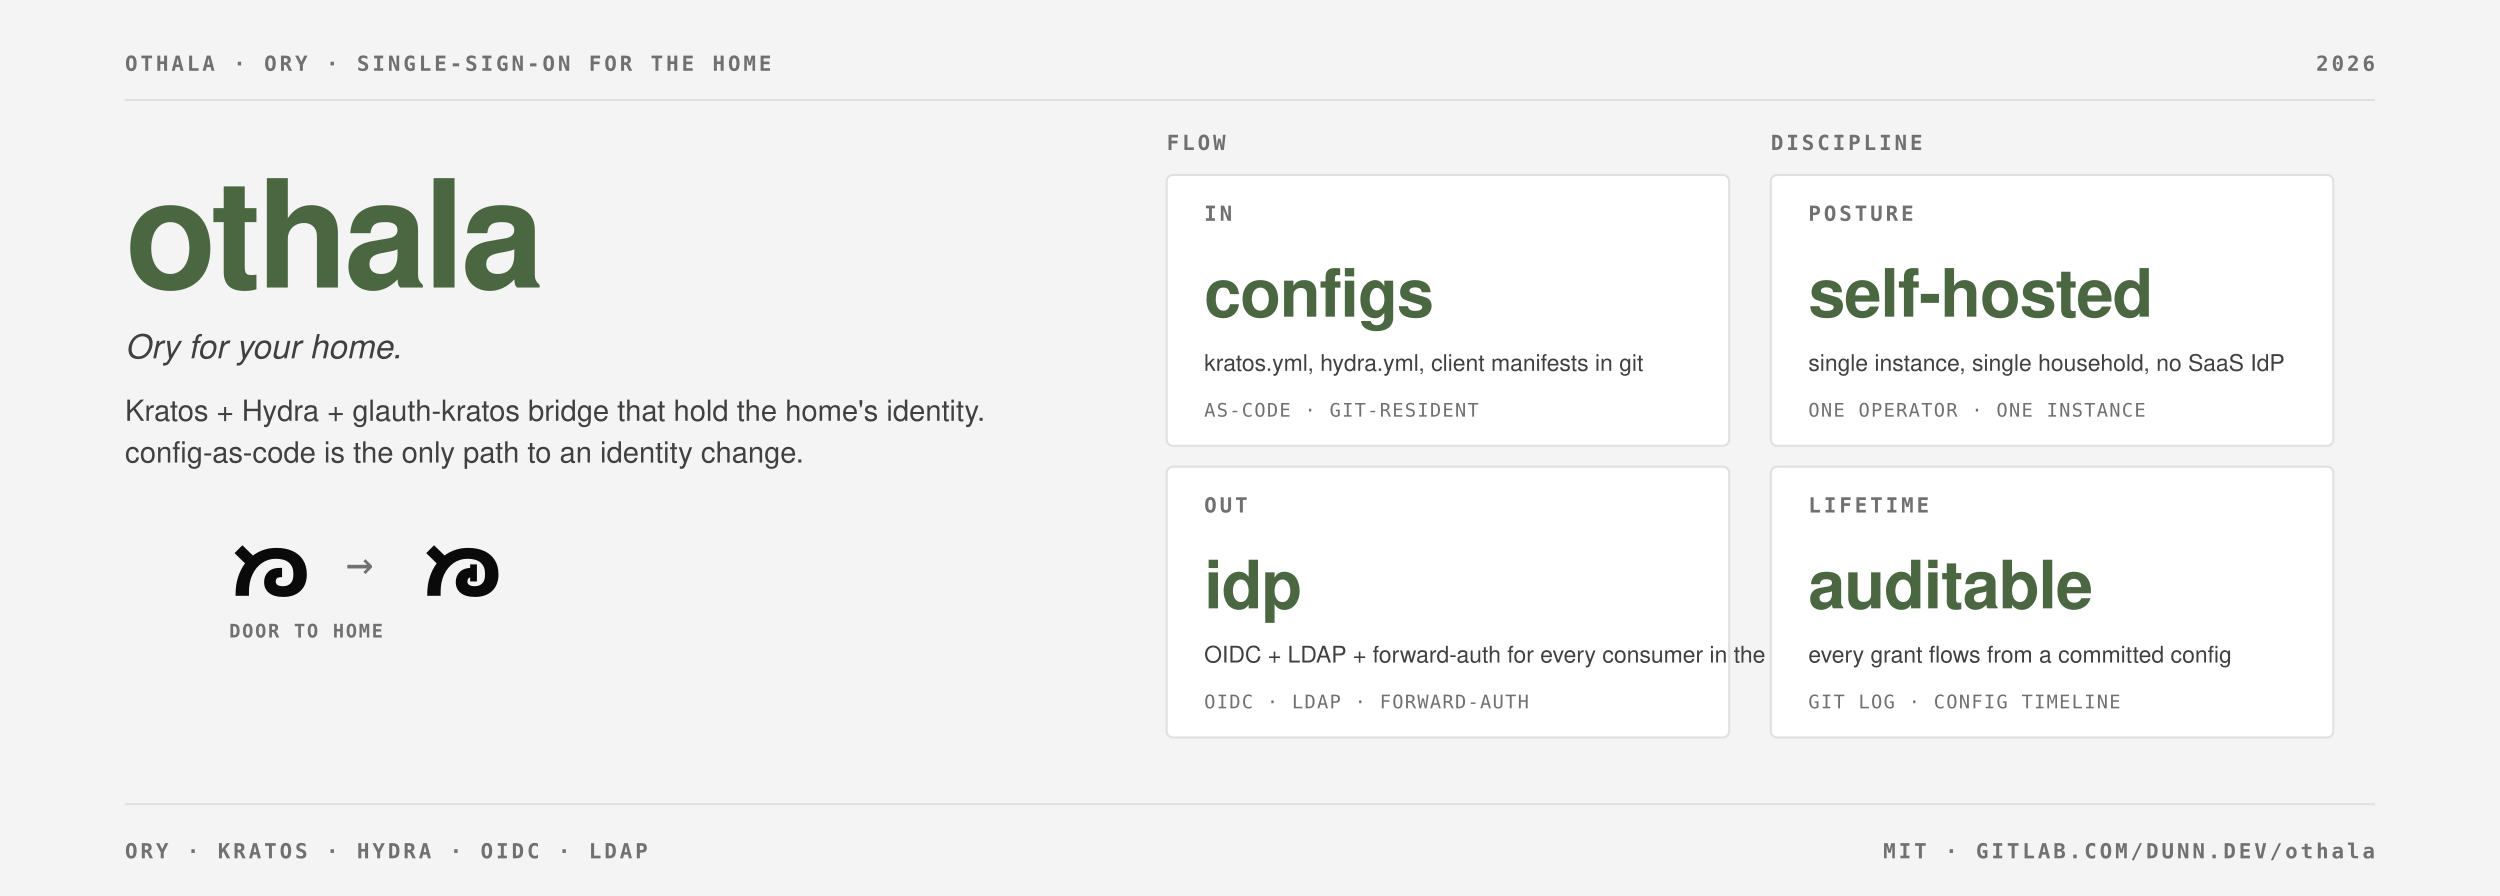
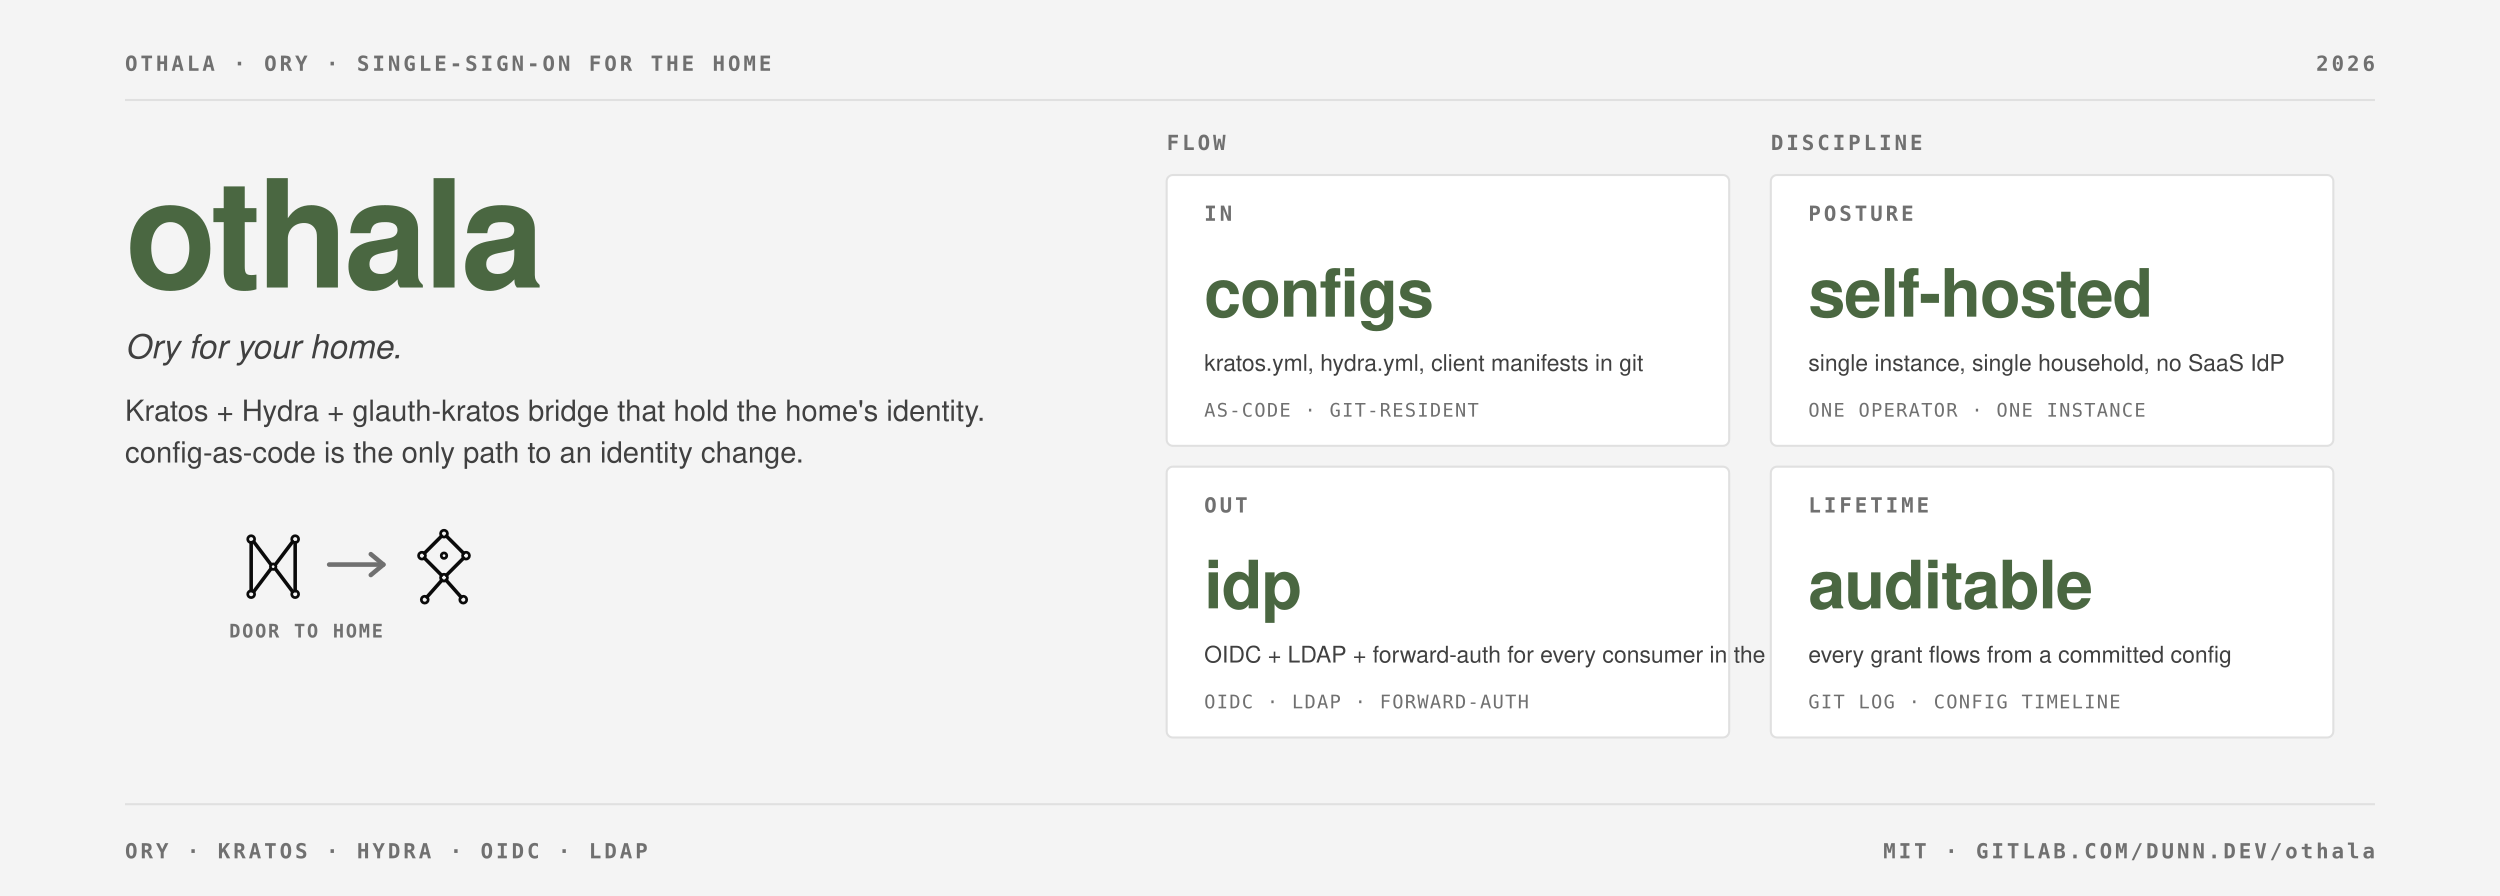
<svg xmlns="http://www.w3.org/2000/svg" viewBox="0 0 1200 430" width="1200" height="430" font-family="IBM Plex Sans, Helvetica, Arial, sans-serif" role="img" aria-label="othala hero: Ory Kratos + Hydra identity provider for your home — the door (dagaz) to home (othala).">
  <rect x="0" y="0" width="1200" height="430" fill="#f4f4f4" />
  <g font-family="IBM Plex Sans, Helvetica, Arial, sans-serif">
    <text x="60" y="34" font-size="10" font-weight="600" font-family="IBM Plex Mono, Menlo, monospace" fill="#707070" letter-spacing="1.4">OTHALA · ORY · SINGLE-SIGN-ON FOR THE HOME</text>
    <text x="1140" y="34" text-anchor="end" font-size="10" font-weight="600" font-family="IBM Plex Mono, Menlo, monospace" fill="#707070" letter-spacing="1.4">2026</text>
    <line x1="60" y1="48" x2="1140" y2="48" stroke="#e0e0e0" stroke-width="1" />
    <text x="60" y="138" font-size="72" font-weight="700" fill="#4a6741" letter-spacing="-2">othala</text>
    <text x="60" y="172" font-size="16" font-style="italic" fill="#404040">Ory for your home.</text>
    <text x="60" y="202" font-size="14" fill="#404040">Kratos + Hydra + glauth-kratos bridge that hold the home's identity.</text>
    <text x="60" y="222" font-size="14" fill="#404040">config-as-code is the only path to an identity change.</text>
    <g transform="translate(110 246)" font-family="IBM Plex Mono, Menlo, monospace">
-       <text x="0" y="40" font-size="44" font-weight="700" fill="#0a0a0a">ᘞ</text>
-       <text x="56" y="32" font-size="22" fill="#707070">→</text>
-       <text x="92" y="40" font-size="44" font-weight="700" fill="#0a0a0a">ᘟ</text>
+       <g transform="translate(0 4.88) scale(0.66)" stroke="#0a0a0a" stroke-width="2.6" stroke-linecap="round" fill="none">
+         <line x1="16" y1="14.5" x2="16" y2="49.5" />
+         <line x1="48" y1="14.5" x2="48" y2="49.5" />
+         <line x1="17.9" y1="13.9" x2="30.1" y2="30.1" />
+         <line x1="33.9" y1="33.9" x2="46.1" y2="50.1" />
+         <line x1="17.9" y1="50.1" x2="30.1" y2="33.9" />
+         <line x1="33.9" y1="30.1" x2="46.1" y2="13.9" />
+         <circle cx="16" cy="12" r="2.5" stroke-width="2" />
+         <circle cx="48" cy="12" r="2.5" stroke-width="2" />
+         <circle cx="16" cy="52" r="2.5" stroke-width="2" />
+         <circle cx="48" cy="52" r="2.5" stroke-width="2" />
+         <circle cx="32" cy="32" r="2" stroke-width="2" />
+       </g>
+       <g stroke="#707070" stroke-width="2.2" stroke-linecap="round" stroke-linejoin="round" fill="none">
+         <line x1="48" y1="25" x2="74" y2="25" />
+         <polyline points="68,20 74,25 68,30" />
+       </g>
+       <g transform="translate(82 4.88) scale(0.66)" stroke="#0a0a0a" stroke-width="2.6" stroke-linecap="round" fill="none">
+         <line x1="33.8" y1="9.8" x2="46.2" y2="22.2" />
+         <line x1="46.2" y1="25.8" x2="33.8" y2="38.2" />
+         <line x1="30.2" y1="38.2" x2="17.8" y2="25.8" />
+         <line x1="17.8" y1="22.2" x2="30.2" y2="9.8" />
+         <line x1="30.4" y1="41.9" x2="19.6" y2="54.1" />
+         <line x1="33.6" y1="41.9" x2="44.4" y2="54.1" />
+         <circle cx="32" cy="8" r="2.5" stroke-width="2" />
+         <circle cx="48" cy="24" r="2.5" stroke-width="2" />
+         <circle cx="32" cy="40" r="2.5" stroke-width="2" />
+         <circle cx="16" cy="24" r="2.5" stroke-width="2" />
+         <circle cx="18" cy="56" r="2.5" stroke-width="2" />
+         <circle cx="46" cy="56" r="2.5" stroke-width="2" />
+         <circle cx="32" cy="24" r="2" stroke-width="2" />
+       </g>
      <text x="0" y="60" font-size="9" font-weight="700" fill="#707070" letter-spacing="0.8">DOOR TO HOME</text>
    </g>
    <text x="560" y="72" font-size="10" font-weight="700" font-family="IBM Plex Mono, Menlo, monospace" fill="#707070" letter-spacing="1.4">FLOW</text>
    <text x="850" y="72" font-size="10" font-weight="700" font-family="IBM Plex Mono, Menlo, monospace" fill="#707070" letter-spacing="1.4">DISCIPLINE</text>
    <rect x="560" y="84" width="270" height="130" rx="3" fill="#ffffff" stroke="#e0e0e0" stroke-width="1" />
    <text x="578" y="106" font-size="10" font-weight="700" font-family="IBM Plex Mono, Menlo, monospace" fill="#707070" letter-spacing="1.4">IN</text>
    <text x="578" y="152" font-size="32" font-weight="700" fill="#4a6741" letter-spacing="-0.5">configs</text>
    <text x="578" y="178" font-size="11" fill="#404040">kratos.yml, hydra.yml, client manifests in git</text>
    <text x="578" y="200" font-size="9" font-family="IBM Plex Mono, Menlo, monospace" fill="#707070" letter-spacing="0.6">AS-CODE · GIT-RESIDENT</text>
    <rect x="850" y="84" width="270" height="130" rx="3" fill="#ffffff" stroke="#e0e0e0" stroke-width="1" />
    <text x="868" y="106" font-size="10" font-weight="700" font-family="IBM Plex Mono, Menlo, monospace" fill="#707070" letter-spacing="1.4">POSTURE</text>
    <text x="868" y="152" font-size="32" font-weight="700" fill="#4a6741" letter-spacing="-0.5">self-hosted</text>
    <text x="868" y="178" font-size="11" fill="#404040">single instance, single household, no SaaS IdP</text>
    <text x="868" y="200" font-size="9" font-family="IBM Plex Mono, Menlo, monospace" fill="#707070" letter-spacing="0.6">ONE OPERATOR · ONE INSTANCE</text>
    <rect x="560" y="224" width="270" height="130" rx="3" fill="#ffffff" stroke="#e0e0e0" stroke-width="1" />
    <text x="578" y="246" font-size="10" font-weight="700" font-family="IBM Plex Mono, Menlo, monospace" fill="#707070" letter-spacing="1.4">OUT</text>
    <text x="578" y="292" font-size="32" font-weight="700" fill="#4a6741" letter-spacing="-0.5">idp</text>
    <text x="578" y="318" font-size="11" fill="#404040">OIDC + LDAP + forward-auth for every consumer in the home</text>
    <text x="578" y="340" font-size="9" font-family="IBM Plex Mono, Menlo, monospace" fill="#707070" letter-spacing="0.6">OIDC · LDAP · FORWARD-AUTH</text>
    <rect x="850" y="224" width="270" height="130" rx="3" fill="#ffffff" stroke="#e0e0e0" stroke-width="1" />
    <text x="868" y="246" font-size="10" font-weight="700" font-family="IBM Plex Mono, Menlo, monospace" fill="#707070" letter-spacing="1.4">LIFETIME</text>
    <text x="868" y="292" font-size="32" font-weight="700" fill="#4a6741" letter-spacing="-0.5">auditable</text>
    <text x="868" y="318" font-size="11" fill="#404040">every grant flows from a committed config</text>
    <text x="868" y="340" font-size="9" font-family="IBM Plex Mono, Menlo, monospace" fill="#707070" letter-spacing="0.6">GIT LOG · CONFIG TIMELINE</text>
    <line x1="60" y1="386" x2="1140" y2="386" stroke="#e0e0e0" stroke-width="1" />
    <text x="60" y="412" font-size="10" font-weight="600" font-family="IBM Plex Mono, Menlo, monospace" fill="#707070" letter-spacing="1.4">ORY · KRATOS · HYDRA · OIDC · LDAP</text>
    <text x="1140" y="412" text-anchor="end" font-size="10" font-weight="600" font-family="IBM Plex Mono, Menlo, monospace" fill="#707070" letter-spacing="1.4">MIT · GITLAB.COM/DUNN.DEV/othala</text>
  </g>
</svg>
